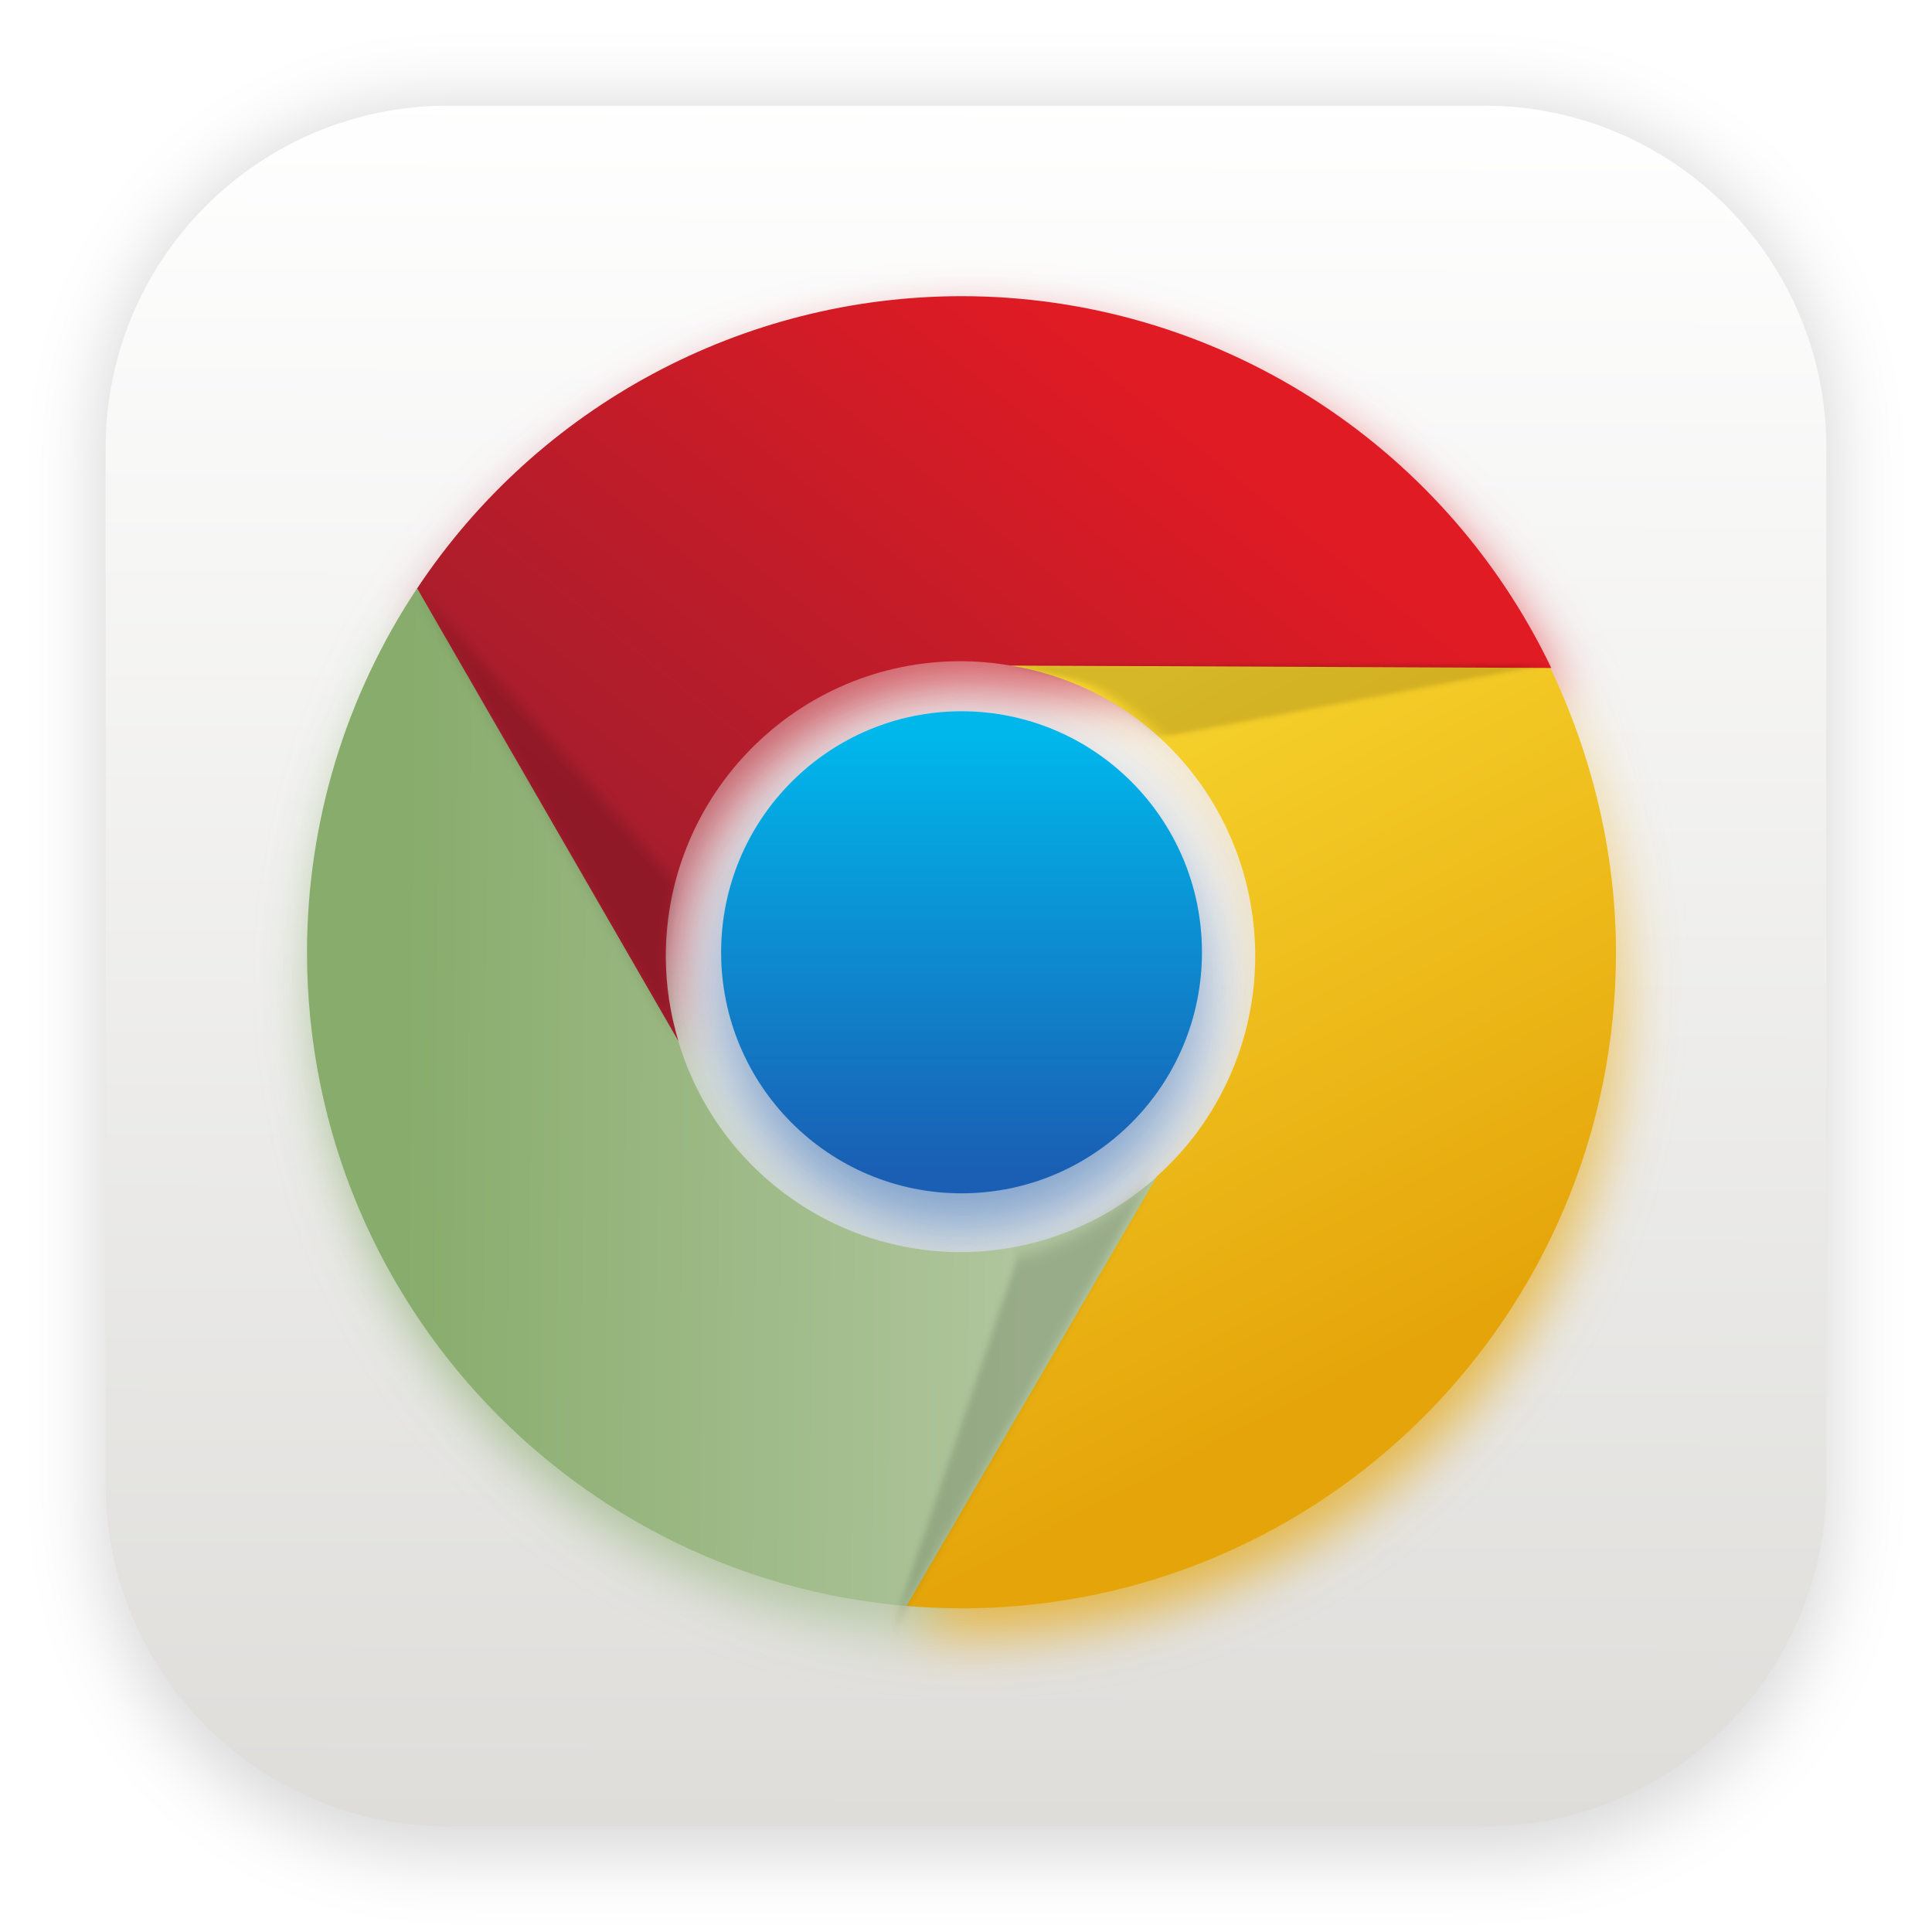
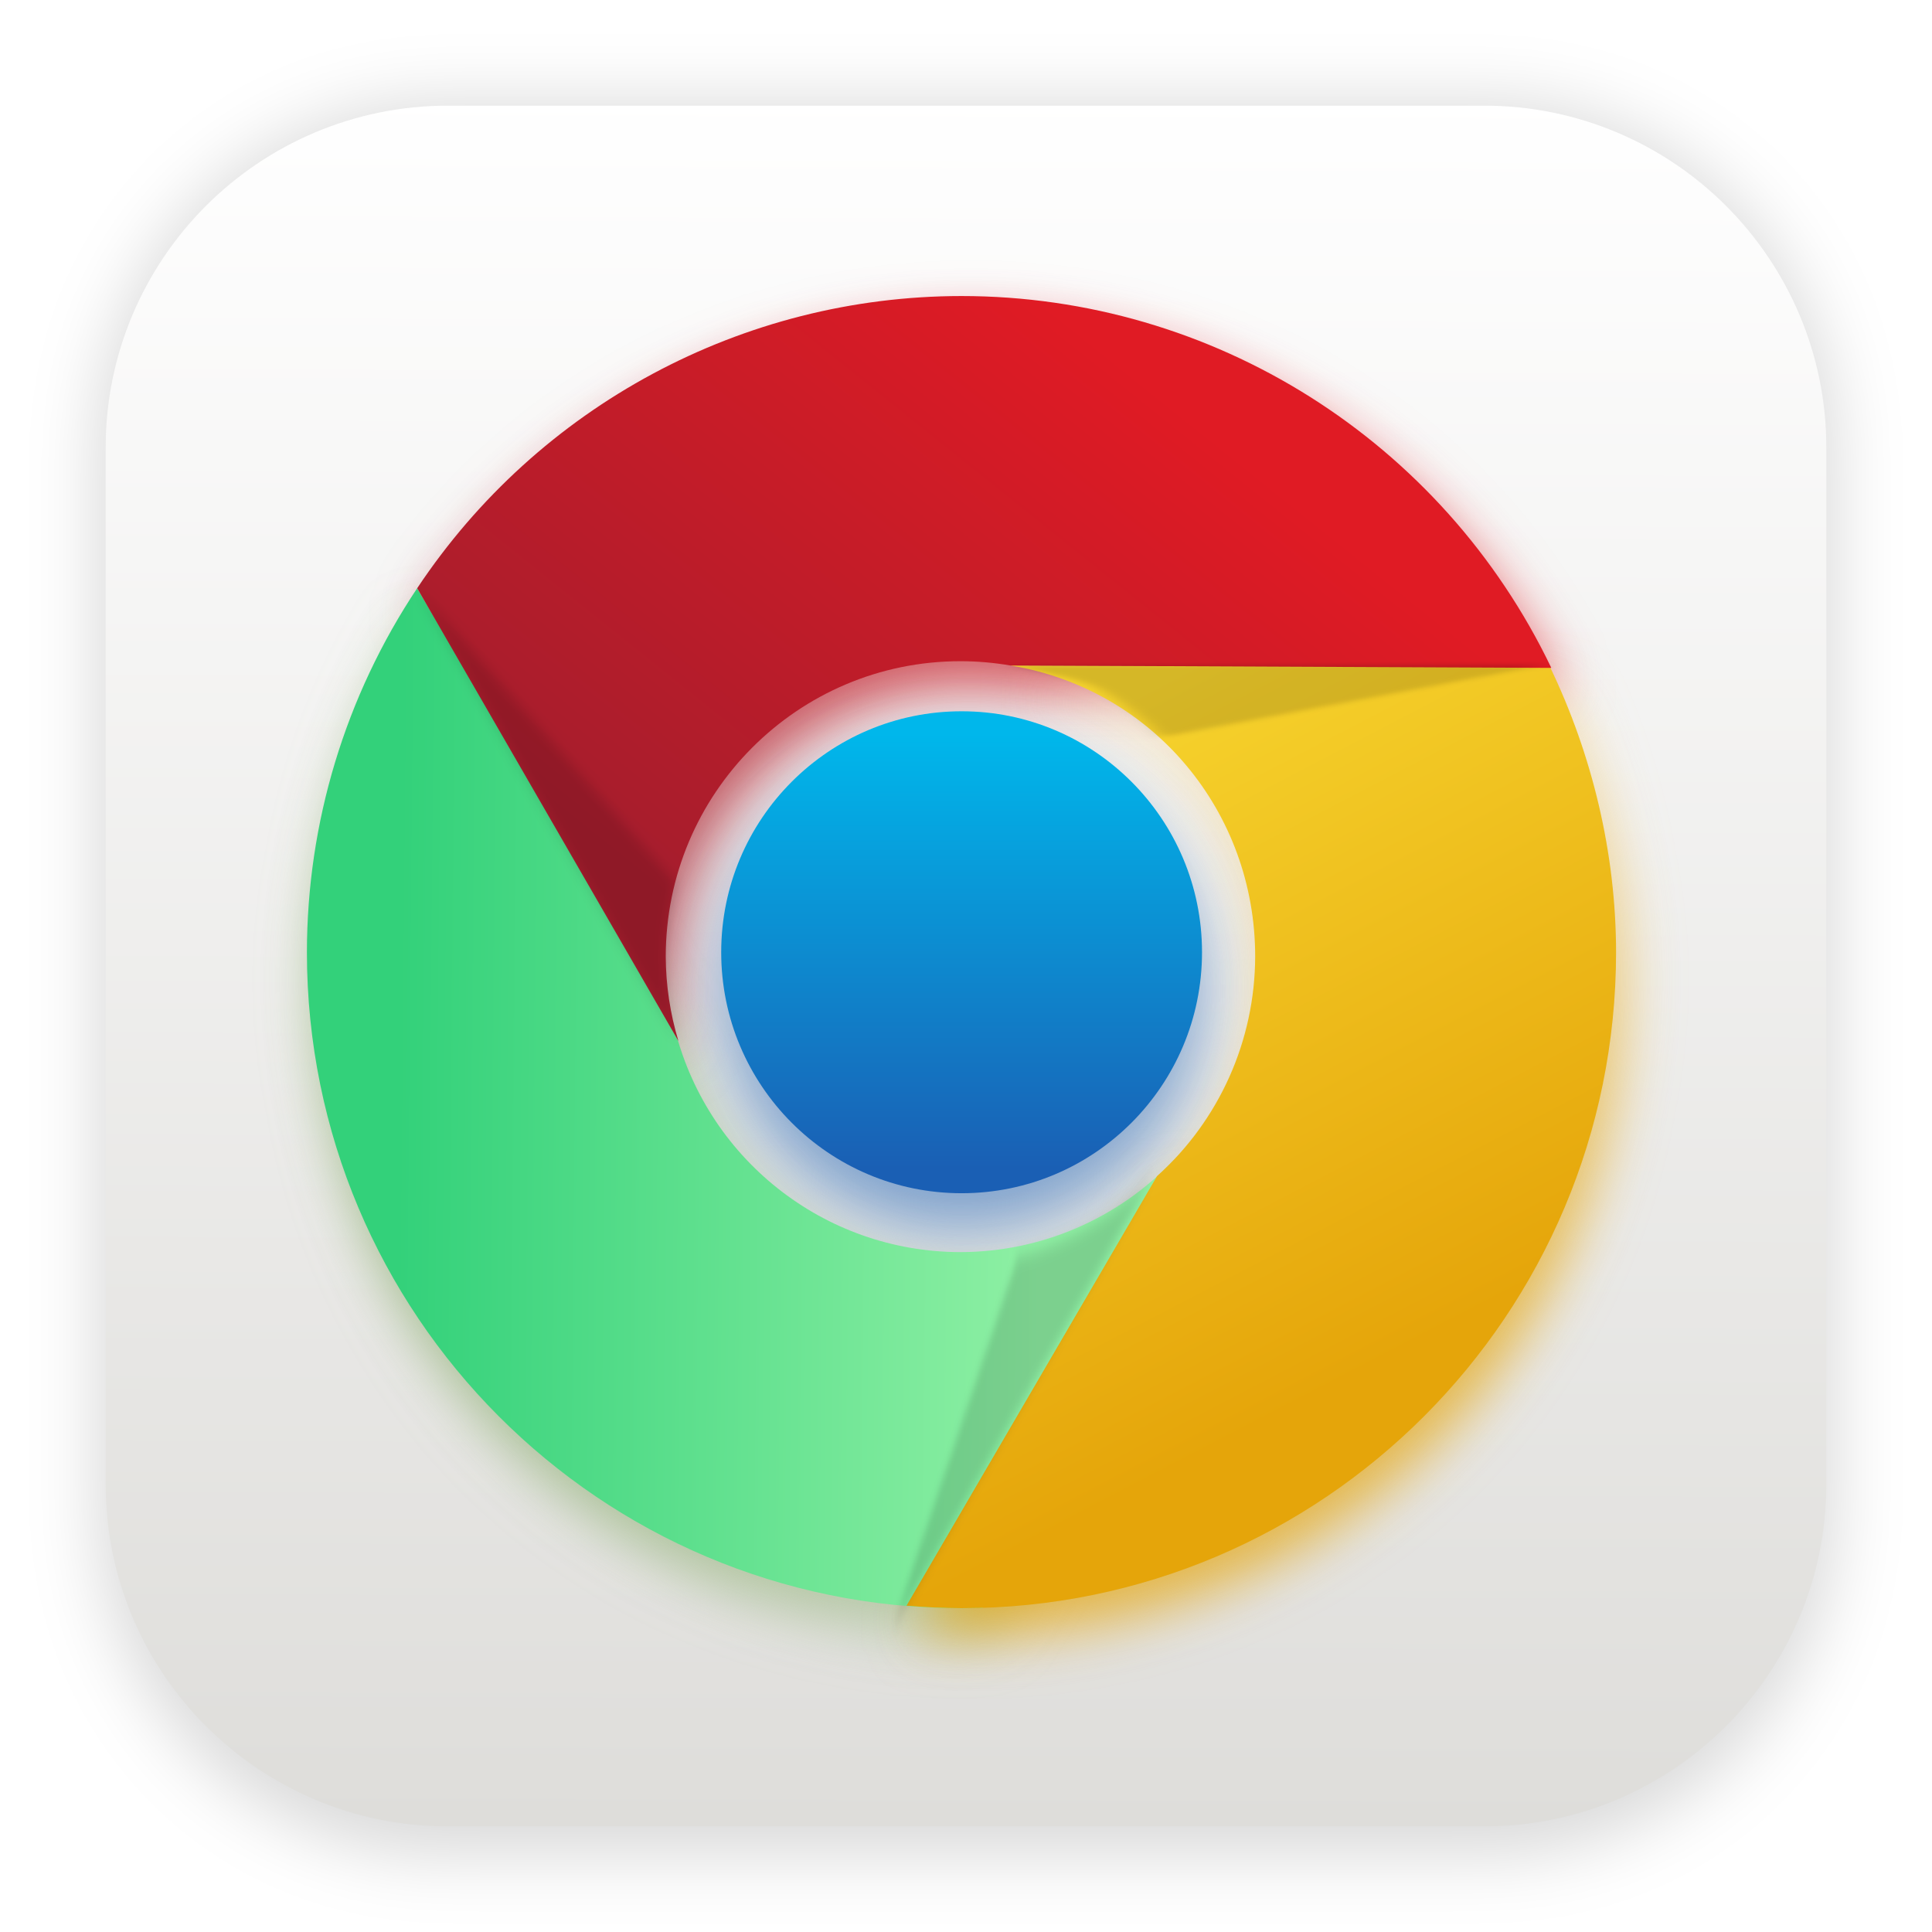
- <svg xmlns="http://www.w3.org/2000/svg" width="64" height="64" version="1.1" viewBox="0 0 16.933 16.933">
+ <svg xmlns="http://www.w3.org/2000/svg" xmlns:xlink="http://www.w3.org/1999/xlink" width="64" height="64" version="1.1" viewBox="0 0 16.933 16.933">
  <defs>
    <filter id="filter1178" x="-.048" y="-.048" width="1.096" height="1.096" color-interpolation-filters="sRGB">
      <feGaussianBlur stdDeviation="0.307" />
    </filter>
    <linearGradient id="linearGradient1340" x1="8.355" x2="8.4" y1="16.007" y2=".794" gradientUnits="userSpaceOnUse">
      <stop stop-color="#deddda" offset="0" />
-       <stop stop-color="#ffffff" offset="1" />
+       <stop stop-color="#fff" offset="1" />
    </linearGradient>
-     <linearGradient id="linearGradient5716" x1="60.824" x2="60.824" y1="-9.815" y2="-4.774" gradientUnits="userSpaceOnUse">
+     <linearGradient id="linearGradient5716" x1="60.824" x2="60.824" y1="-9.815" y2="-4.774" gradientTransform="matrix(.75551 0 0 .75551 -37.531 13.848)" gradientUnits="userSpaceOnUse">
      <stop stop-color="#00b7eb" offset="0" />
      <stop stop-color="#1a5fb4" offset="1" />
    </linearGradient>
    <filter id="filter6010" x="-.154" y="-.154" width="1.308" height="1.308" color-interpolation-filters="sRGB">
      <feGaussianBlur stdDeviation="0.358" />
    </filter>
    <linearGradient id="linearGradient6161" x1="57.029" x2="62.129" y1="-8.209" y2="-14.574" gradientUnits="userSpaceOnUse">
      <stop stop-color="#a51d2d" offset="0" />
      <stop stop-color="#e01b24" offset="1" />
    </linearGradient>
-     <linearGradient id="linearGradient6297" x1="63.048" x2="66.855" y1="-10.413" y2="-3.111" gradientUnits="userSpaceOnUse">
+     <linearGradient id="linearGradient6297" x1="63.048" x2="66.855" y1="-10.413" y2="-3.111" gradientTransform="matrix(.75551 0 0 .75551 -37.531 13.848)" gradientUnits="userSpaceOnUse">
      <stop stop-color="#f6d32d" offset="0" />
      <stop stop-color="#e5a50a" offset="1" />
-     </linearGradient>
-     <linearGradient id="linearGradient6497" x1="61.74" x2="54.282" y1="-3.539" y2="-3.606" gradientUnits="userSpaceOnUse">
-       <stop stop-color="#b1c69f" offset="0" />
-       <stop stop-color="#88ac6c" offset="1" />
    </linearGradient>
    <filter id="filter6978" x="-.055" y="-.032" width="1.11" height="1.063" color-interpolation-filters="sRGB">
      <feGaussianBlur stdDeviation="0.261" />
    </filter>
    <linearGradient id="linearGradient7696" x1="63.048" x2="66.855" y1="-10.413" y2="-3.111" gradientUnits="userSpaceOnUse">
      <stop stop-color="#f7e4c0" offset="0" />
      <stop stop-color="#e5a50a" offset="1" />
    </linearGradient>
-     <filter id="filter7698" x="-.049" y="-.049" width="1.098" height="1.098" color-interpolation-filters="sRGB">
+     <filter id="filter7698" x="-.091" y="-.086" width="1.181" height="1.173" color-interpolation-filters="sRGB">
      <feGaussianBlur stdDeviation="0.311" />
    </filter>
+     <linearGradient id="linearGradient317" x1="61.74" x2="54.282" y1="-3.539" y2="-3.606" gradientUnits="userSpaceOnUse">
+       <stop stop-color="#b1c69f" offset="0" />
+       <stop stop-color="#88ac6c" offset="1" />
+     </linearGradient>
+     <linearGradient id="linearGradient319" x1="57.029" x2="62.129" y1="-8.209" y2="-14.574" gradientUnits="userSpaceOnUse" xlink:href="#linearGradient6161" />
+     <linearGradient id="linearGradient321" x1="61.74" x2="54.282" y1="-3.539" y2="-3.606" gradientTransform="matrix(.75551 0 0 .75551 -37.531 13.848)" gradientUnits="userSpaceOnUse">
+       <stop stop-color="#8ff0a4" offset="0" />
+       <stop stop-color="#33d17a" offset="1" />
+     </linearGradient>
+     <linearGradient id="linearGradient323" x1="57.029" x2="62.129" y1="-8.209" y2="-14.574" gradientTransform="matrix(.75551 0 0 .75551 -37.531 13.848)" gradientUnits="userSpaceOnUse" xlink:href="#linearGradient6161" />
  </defs>
  <g stroke-linecap="round" stroke-linejoin="round">
-     <rect transform="matrix(.99138 0 0 1 .072989 .0019055)" x=".794" y=".905" width="15.346" height="15.346" rx="3.053" ry="3.053" fill="#000000" filter="url(#filter1178)" opacity=".15" stroke-width="1.249" style="mix-blend-mode:normal" />
+     <rect transform="matrix(.99138 0 0 1 .072989 .0019055)" x=".794" y=".905" width="15.346" height="15.346" rx="3.053" ry="3.053" filter="url(#filter1178)" opacity=".15" stroke-width="1.249" style="mix-blend-mode:normal" />
    <rect x=".926" y=".926" width="15.081" height="15.081" rx="3" ry="3" fill="url(#linearGradient1340)" stroke-width="1.227" />
    <rect x=".012" y=".006" width="16.924" height="16.927" fill="none" opacity=".15" stroke-width="1.052" />
  </g>
-   <g transform="matrix(.75551 0 0 .75551 -37.531 13.848)" stroke-width="1.324">
-     <g transform="translate(.10616 .31849)" filter="url(#filter7698)" opacity=".711" stroke-width="1.324">
-       <path d="m54.516-11.505a7.593 7.611 0 0 0-1.278 4.222 7.593 7.611 0 0 0 7.593 7.611 7.593 7.611 0 0 0 0.247-0.005l3.081-5.023-0.861-0.175a3.419 3.428 0 0 1-2.477 1.071 3.419 3.428 0 0 1-3.328-2.645z" fill="url(#linearGradient6497)" />
-       <path d="m57.546-6.253a3.419 3.428 0 0 1-0.146-0.978 3.419 3.428 0 0 1 3.419-3.428 3.419 3.428 0 0 1 0.581 0.051l5.29e-4 -5.16e-4 6.272 0.028a7.593 7.611 0 0 0-6.843-4.313 7.593 7.611 0 0 0-6.314 3.39" fill="url(#linearGradient6161)" />
-       <path d="m61.4-10.608c1.654 0.271 2.839 1.697 2.838 3.377-0.002 0.972-0.416 1.898-1.139 2.547l-2.907 4.984c0.212 0.019 0.425 0.028 0.638 0.029 4.194 8.757e-5 7.593-3.408 7.593-7.611-0.001-1.145-0.274-2.287-0.771-3.317" fill="url(#linearGradient7696)" />
-     </g>
-     <path d="m63.62-6.832a2.789 2.796 0 0 1-2.789 2.796 2.789 2.796 0 0 1-2.789-2.796 2.789 2.796 0 0 1 2.789-2.796 2.789 2.796 0 0 1 2.789 2.796z" fill="#1a5fb4" fill-rule="evenodd" filter="url(#filter6010)" opacity=".511" stroke-width=".35" />
-     <path d="m63.62-7.282a2.789 2.796 0 0 1-2.789 2.796 2.789 2.796 0 0 1-2.789-2.796 2.789 2.796 0 0 1 2.789-2.796 2.789 2.796 0 0 1 2.789 2.796z" fill="url(#linearGradient5716)" fill-rule="evenodd" stroke-width=".35" />
-     <path d="m54.516-11.505a7.593 7.611 0 0 0-1.278 4.222 7.593 7.611 0 0 0 7.593 7.611 7.593 7.611 0 0 0 0.247-0.005l3.081-5.023-0.861-0.175a3.419 3.428 0 0 1-2.477 1.071 3.419 3.428 0 0 1-3.328-2.645z" fill="url(#linearGradient6497)" />
-     <path d="m61.4-10.608c1.654 0.271 2.839 1.697 2.838 3.377-0.002 0.972-0.416 1.898-1.139 2.547l-2.907 4.984c0.212 0.019 0.425 0.028 0.638 0.029 4.194 8.757e-5 7.593-3.408 7.593-7.611-0.001-1.145-0.274-2.287-0.771-3.317" fill="url(#linearGradient6297)" />
-     <path d="m57.546-6.253a3.419 3.428 0 0 1-0.146-0.978 3.419 3.428 0 0 1 3.419-3.428 3.419 3.428 0 0 1 0.581 0.051l5.29e-4 -5.16e-4 6.272 0.028a7.593 7.611 0 0 0-6.843-4.313 7.593 7.611 0 0 0-6.314 3.39" fill="url(#linearGradient6161)" />
-     <g fill="#000000">
-       <path transform="scale(.26458)" d="m206.05-43.479 11.453 19.846a12.924 12.955 0 0 1-0.553-3.697 12.924 12.955 0 0 1 0.428-3.244z" filter="url(#filter6978)" opacity=".134" />
-       <path transform="matrix(-.13257 -.22897 .22897 -.13257 97.304 41.971)" d="m206.05-43.479 11.453 19.846a12.924 12.955 0 0 1-0.553-3.697 12.924 12.955 0 0 1 0.428-3.244z" filter="url(#filter6978)" opacity=".134" />
-       <path transform="matrix(-.13456 .2278 -.2278 -.13456 85.439 -63.411)" d="m206.05-43.479 11.995 20.206c-0.362-1.199-1.09-2.805-1.095-4.057 5e-3 -1.095 0.149-2.185 0.428-3.244z" filter="url(#filter6978)" opacity=".134" />
-     </g>
+   <g stroke-width="1.324">
+     <path transform="matrix(.75551 0 0 .75551 -37.451 14.089)" d="m54.516-11.505a7.593 7.611 0 0 0-1.278 4.222 7.593 7.611 0 0 0 7.593 7.611 7.593 7.611 0 0 0 0.247-0.005l3.081-5.023-0.861-0.175a3.419 3.428 0 0 1-2.477 1.071 3.419 3.428 0 0 1-3.328-2.645z" fill="url(#linearGradient317)" filter="url(#filter7698)" opacity=".711" />
+     <path transform="matrix(.75551 0 0 .75551 -37.451 14.089)" d="m57.546-6.253a3.419 3.428 0 0 1-0.146-0.978 3.419 3.428 0 0 1 3.419-3.428 3.419 3.428 0 0 1 0.581 0.051l5.29e-4 -5.16e-4 6.272 0.028a7.593 7.611 0 0 0-6.843-4.313 7.593 7.611 0 0 0-6.314 3.39" fill="url(#linearGradient319)" filter="url(#filter7698)" opacity=".711" />
+     <path transform="matrix(.75551 0 0 .75551 -37.451 14.089)" d="m61.4-10.608c1.654 0.271 2.839 1.697 2.838 3.377-0.002 0.972-0.416 1.898-1.139 2.547l-2.907 4.984c0.212 0.019 0.425 0.028 0.638 0.029 4.194 8.757e-5 7.593-3.408 7.593-7.611-0.001-1.145-0.274-2.287-0.771-3.317" fill="url(#linearGradient7696)" filter="url(#filter7698)" opacity=".711" />
+   </g>
+   <path transform="matrix(.75551 0 0 .75551 -37.531 13.848)" d="m63.62-6.832a2.789 2.796 0 0 1-2.789 2.796 2.789 2.796 0 0 1-2.789-2.796 2.789 2.796 0 0 1 2.789-2.796 2.789 2.796 0 0 1 2.789 2.796z" fill="#1a5fb4" fill-rule="evenodd" filter="url(#filter6010)" opacity=".511" stroke-width=".35" />
+   <path d="m10.535 8.346a2.107 2.112 0 0 1-2.107 2.112 2.107 2.112 0 0 1-2.107-2.112 2.107 2.112 0 0 1 2.107-2.112 2.107 2.112 0 0 1 2.107 2.112z" fill="url(#linearGradient5716)" fill-rule="evenodd" stroke-width=".265" />
+   <g stroke-width="1">
+     <path d="m3.656 5.156a5.737 5.75 0 0 0-0.966 3.19 5.737 5.75 0 0 0 5.736 5.75 5.737 5.75 0 0 0 0.187-0.004l2.328-3.795-0.651-0.132a2.583 2.59 0 0 1-1.872 0.809 2.583 2.59 0 0 1-2.514-1.998z" fill="url(#linearGradient321)" />
+     <path d="m8.857 5.833c1.249 0.205 2.145 1.282 2.144 2.551-0.002 0.735-0.314 1.434-0.86 1.924l-2.196 3.765c0.16 0.014 0.321 0.021 0.482 0.022 3.168 6.6e-5 5.737-2.575 5.737-5.75-9.82e-4 -0.865-0.207-1.728-0.582-2.506" fill="url(#linearGradient6297)" />
+     <path d="m5.946 9.124a2.583 2.59 0 0 1-0.111-0.739 2.583 2.59 0 0 1 2.583-2.59 2.583 2.59 0 0 1 0.439 0.038l3.996e-4 -3.898e-4 4.739 0.021a5.737 5.75 0 0 0-5.17-3.259 5.737 5.75 0 0 0-4.77 2.561" fill="url(#linearGradient323)" />
+   </g>
+   <g stroke-width="1.324">
+     <path transform="matrix(.19989 0 0 .19989 -37.531 13.848)" d="m206.05-43.479 11.453 19.846a12.924 12.955 0 0 1-0.553-3.697 12.924 12.955 0 0 1 0.428-3.244z" filter="url(#filter6978)" opacity=".134" />
+     <path transform="matrix(-.10016 -.17299 .17299 -.10016 35.983 45.558)" d="m206.05-43.479 11.453 19.846a12.924 12.955 0 0 1-0.553-3.697 12.924 12.955 0 0 1 0.428-3.244z" filter="url(#filter6978)" opacity=".134" />
+     <path transform="matrix(-.10166 .17211 -.17211 -.10166 27.019 -34.06)" d="m206.05-43.479 11.995 20.206c-0.362-1.199-1.09-2.805-1.095-4.057 5e-3 -1.095 0.149-2.185 0.428-3.244z" filter="url(#filter6978)" opacity=".134" />
  </g>
</svg>
